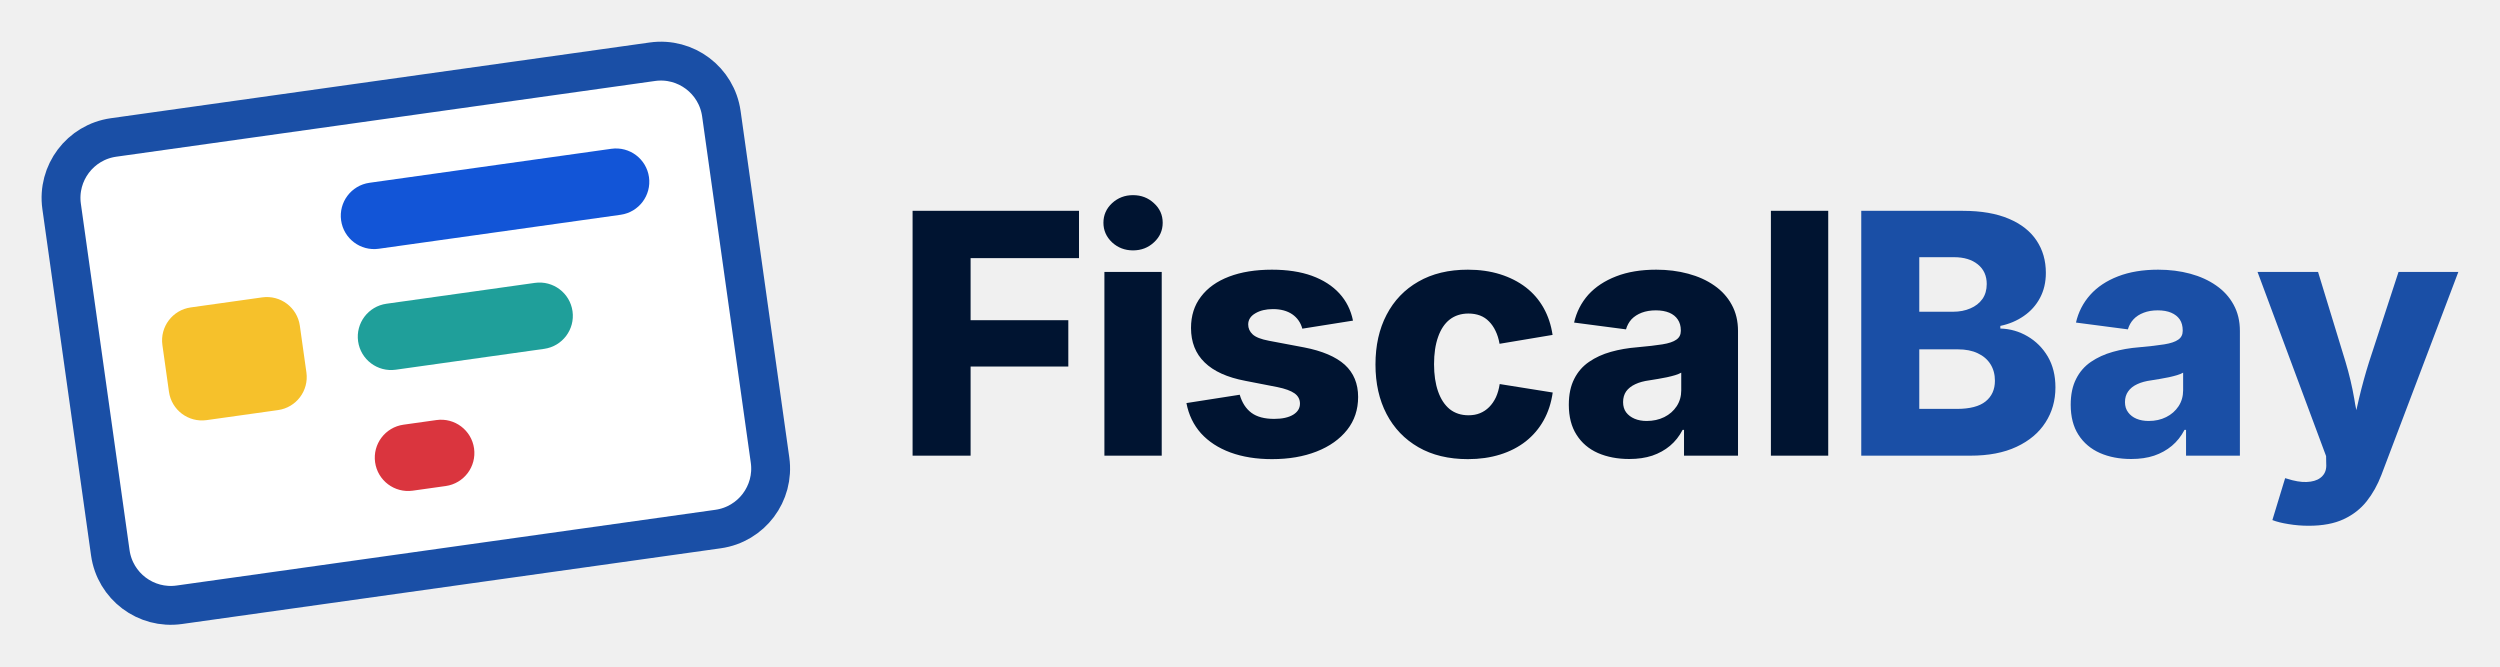
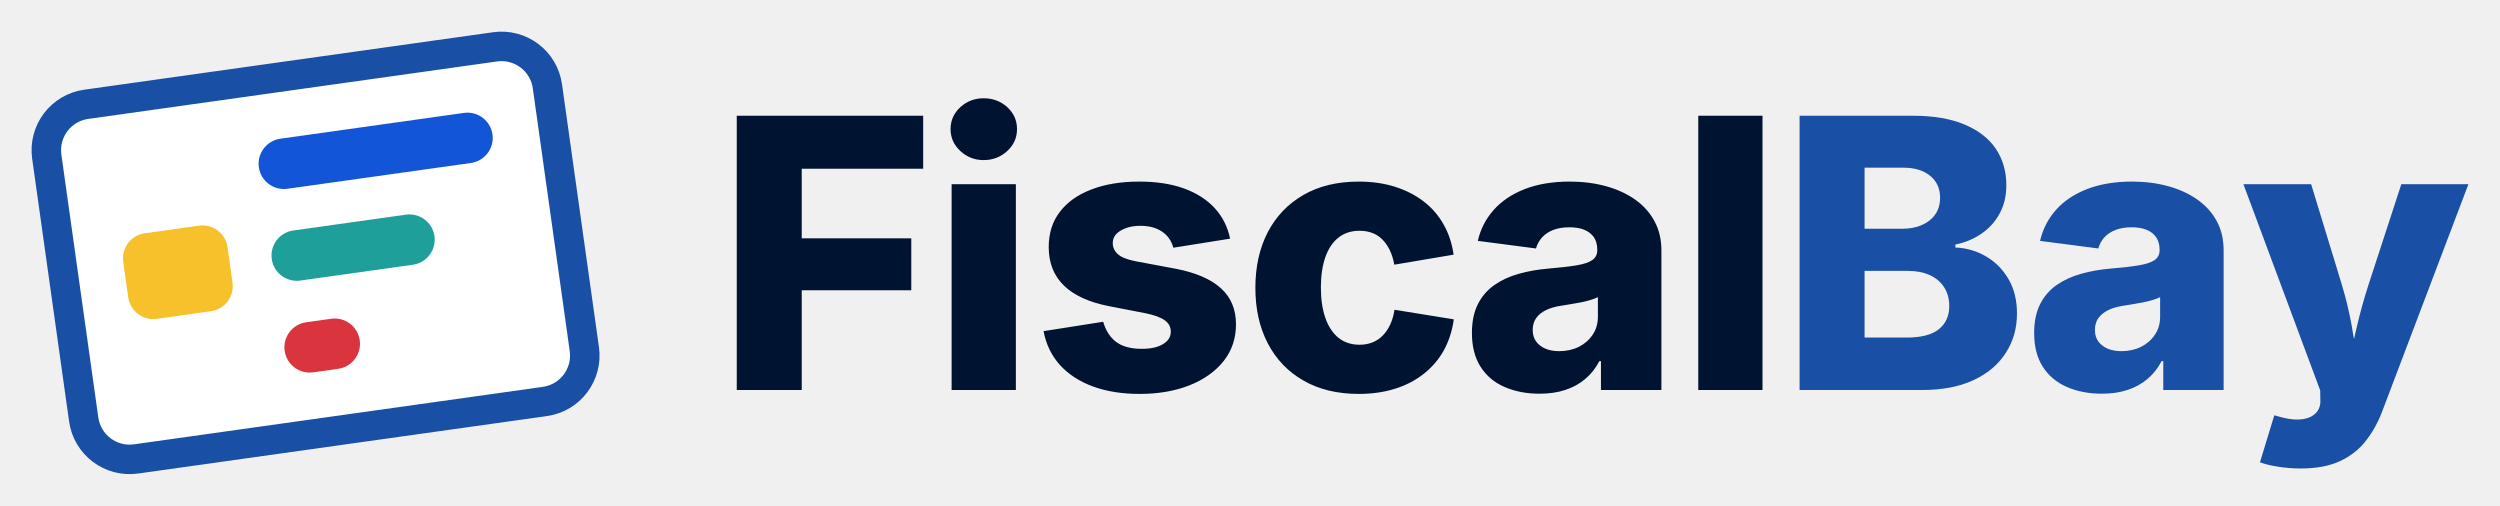
- <svg xmlns="http://www.w3.org/2000/svg" viewBox="-299.6 -240.1 1801.2 480.1">
+ <svg xmlns="http://www.w3.org/2000/svg" viewBox="-299.6 -240.1 2373.6 480.1">
  <g transform="rotate(-8)">
    <rect x="-240" y="-170" width="480" height="340" rx="44" fill="#FFFFFF" stroke="#1A4FA6" stroke-width="28" />
    <rect x="-182" y="-41" width="100" height="82" rx="24" fill="#F6C12B" />
    <rect x="-42" y="-112" width="224" height="48" rx="24" fill="#1255D7" />
    <rect x="-42" y="-24" width="156" height="48" rx="24" fill="#1F9F9A" />
    <rect x="-42" y="64" width="72" height="48" rx="24" fill="#DA353E" />
  </g>
-   <path fill="#001431" d="M399.7 88.2L357.9 88.2L357.9-88.2L477.8-88.2L477.8-54.1L399.7-54.1L399.7-9.4L470.1-9.4L470.1 24.0L399.7 24.0L399.7 88.2ZM537.4 88.2L496.1 88.2L496.1-44.2L537.4-44.2L537.4 88.2ZM516.7-59.7L516.7-59.7Q507.9-59.7 501.6-65.5Q495.4-71.4 495.4-79.6L495.4-79.6Q495.4-87.9 501.6-93.7Q507.9-99.5 516.7-99.5L516.7-99.5Q525.6-99.5 531.8-93.7Q538.1-88.0 538.1-79.6L538.1-79.6Q538.1-71.3 531.8-65.5Q525.6-59.7 516.7-59.7ZM616.9 90.7L616.9 90.7Q600.0 90.7 586.9 85.9Q573.9 81.1 565.7 72.1Q557.6 63.0 555.2 50.3L555.2 50.3L593.6 44.3Q596.1 52.9 602.0 57.3Q607.9 61.7 618.4 61.7L618.4 61.7Q627.1 61.7 632.1 58.7Q637.0 55.7 637.0 50.7L637.0 50.7Q637.0 46.1 633.1 43.3Q629.1 40.5 620.8 38.8L620.8 38.8L597.7 34.3Q578.1 30.6 568.3 21.0Q558.5 11.5 558.5-3.8L558.5-3.8Q558.5-17.1 565.7-26.4Q572.8-35.8 585.9-40.8Q599.0-45.8 616.8-45.8L616.8-45.8Q633.4-45.8 645.6-41.4Q657.9-36.9 665.4-28.7Q672.9-20.5 675.2-9.1L675.2-9.1L638.7-3.3Q636.9-9.9 631.4-13.7Q625.9-17.4 617.5-17.4L617.5-17.4Q610.0-17.4 604.9-14.4Q599.7-11.4 599.7-6.3L599.7-6.3Q599.7-2.2 602.9 0.8Q606.1 3.8 614.6 5.4L614.6 5.4L640.0 10.2Q659.6 14.0 669.3 22.7Q678.9 31.5 678.9 45.9L678.9 45.9Q678.9 59.6 671.0 69.6Q663.0 79.7 649.0 85.2Q635.0 90.7 616.9 90.7ZM758.0 90.7L758.0 90.7Q737.2 90.7 722.3 82.1Q707.4 73.5 699.4 58.2Q691.4 42.9 691.4 22.5L691.4 22.5Q691.4 2.0 699.4-13.3Q707.4-28.7 722.3-37.2Q737.2-45.8 758.0-45.8L758.0-45.8Q770.6-45.8 781.2-42.5Q791.7-39.2 799.7-33.1Q807.6-27.0 812.5-18.3Q817.4-9.6 819.0 1.2L819.0 1.2L780.8 7.6Q779.9 2.4 777.9-1.7Q776.0-5.7 773.2-8.5Q770.4-11.4 766.7-12.8Q762.9-14.2 758.4-14.2L758.4-14.2Q750.5-14.2 744.9-9.9Q739.4-5.6 736.5 2.7Q733.6 10.9 733.6 22.3L733.6 22.3Q733.6 33.6 736.5 41.9Q739.4 50.2 744.9 54.7Q750.5 59.1 758.4 59.1L758.4 59.1Q763.1 59.1 766.7 57.6Q770.4 56.1 773.3 53.2Q776.2 50.3 778.2 46.1Q780.1 41.9 780.9 36.6L780.9 36.6L819.1 42.7Q817.5 53.9 812.6 62.7Q807.7 71.5 799.8 77.8Q791.8 84.1 781.2 87.4Q770.6 90.7 758.0 90.7ZM874.3 90.6L874.3 90.6Q861.6 90.6 851.7 86.3Q841.8 81.9 836.3 73.2Q830.7 64.5 830.7 51.5L830.7 51.5Q830.7 40.5 834.6 32.9Q838.4 25.3 845.3 20.6Q852.1 15.9 861.0 13.4Q869.9 10.9 880.0 10.1L880.0 10.1Q891.2 9.1 898.1 8.0Q905.0 6.9 908.2 4.6Q911.4 2.4 911.4-1.7L911.4-1.7L911.4-2.1Q911.4-6.7 909.2-9.9Q907.1-13.1 903.1-14.8Q899.0-16.5 893.4-16.5L893.4-16.5Q887.7-16.5 883.2-14.8Q878.8-13.1 875.9-10.1Q873.1-7.0 871.9-2.8L871.9-2.8L834.5-7.7Q837.1-19.1 844.7-27.7Q852.4-36.2 864.8-41.0Q877.1-45.8 893.7-45.8L893.7-45.8Q906.0-45.8 916.7-42.9Q927.5-40.0 935.5-34.4Q943.6-28.8 948.1-20.5Q952.6-12.3 952.6-1.7L952.6-1.7L952.6 88.2L913.7 88.2L913.7 69.6L912.7 69.6Q909.1 76.5 903.6 81.1Q898.1 85.7 890.8 88.2Q883.5 90.6 874.3 90.6ZM886.8 63.2L886.8 63.2Q893.8 63.2 899.5 60.4Q905.1 57.6 908.4 52.6Q911.7 47.6 911.7 41.1L911.7 41.1L911.7 28.4Q909.9 29.4 907.3 30.2Q904.6 31.0 901.4 31.7Q898.2 32.3 895.0 32.9Q891.8 33.4 888.9 33.9L888.9 33.9Q882.8 34.7 878.6 36.7Q874.3 38.7 872.0 41.9Q869.8 45.1 869.8 49.6L869.8 49.6Q869.8 54.0 872.0 57.0Q874.3 60.0 878.1 61.6Q881.9 63.2 886.8 63.2ZM976.3-88.2L1017.6-88.2L1017.6 88.2L976.3 88.2L976.3-88.2Z" />
-   <path fill="#1A4FA6" d="M1120.1 88.2L1041.4 88.2L1041.4-88.2L1114.6-88.2Q1134.3-88.2 1147.7-82.5Q1161.0-76.9 1167.7-66.8Q1174.4-56.8 1174.4-43.5L1174.4-43.5Q1174.4-33.4 1170.2-25.5Q1166.0-17.6 1158.6-12.5Q1151.2-7.3 1141.6-5.3L1141.6-5.3L1141.6-3.4Q1152.2-3.1 1161.2 2.2Q1170.3 7.5 1175.8 16.8Q1181.3 26.2 1181.3 39.0L1181.3 39.0Q1181.3 53.2 1174.1 64.3Q1167.0 75.4 1153.3 81.8Q1139.7 88.2 1120.1 88.2L1120.1 88.2ZM1083.2 11.6L1083.2 54.5L1110.2 54.5Q1124.3 54.5 1131.0 49.1Q1137.7 43.7 1137.7 34.2L1137.7 34.2Q1137.7 27.4 1134.5 22.3Q1131.3 17.2 1125.3 14.4Q1119.4 11.6 1111.1 11.6L1111.1 11.6L1083.2 11.6ZM1083.2-54.8L1083.2-15.5L1107.5-15.5Q1114.5-15.5 1120.0-17.9Q1125.5-20.2 1128.7-24.7Q1131.8-29.1 1131.8-35.5L1131.8-35.5Q1131.8-44.4 1125.4-49.6Q1119.0-54.8 1108.2-54.8L1108.2-54.8L1083.2-54.8ZM1235.9 90.6L1235.9 90.6Q1223.2 90.6 1213.4 86.3Q1203.5 81.9 1197.9 73.2Q1192.3 64.5 1192.3 51.5L1192.3 51.5Q1192.3 40.5 1196.2 32.9Q1200.0 25.3 1206.9 20.6Q1213.8 15.9 1222.7 13.4Q1231.5 10.9 1241.6 10.1L1241.6 10.1Q1252.9 9.1 1259.7 8.0Q1266.6 6.9 1269.8 4.6Q1273.0 2.4 1273.0-1.7L1273.0-1.7L1273.0-2.1Q1273.0-6.7 1270.9-9.9Q1268.7-13.1 1264.7-14.8Q1260.7-16.5 1255.0-16.5L1255.0-16.5Q1249.3-16.5 1244.9-14.8Q1240.4-13.1 1237.6-10.1Q1234.7-7.0 1233.5-2.8L1233.5-2.8L1196.1-7.7Q1198.7-19.1 1206.4-27.7Q1214.0-36.2 1226.4-41.0Q1238.8-45.8 1255.3-45.8L1255.3-45.8Q1267.7-45.8 1278.4-42.9Q1289.1-40.0 1297.1-34.4Q1305.2-28.8 1309.7-20.5Q1314.2-12.3 1314.2-1.7L1314.2-1.7L1314.2 88.2L1275.4 88.2L1275.4 69.6L1274.3 69.6Q1270.7 76.5 1265.2 81.1Q1259.7 85.7 1252.4 88.2Q1245.2 90.6 1235.9 90.6ZM1248.5 63.2L1248.5 63.2Q1255.5 63.2 1261.1 60.4Q1266.7 57.6 1270.0 52.6Q1273.3 47.6 1273.3 41.1L1273.3 41.1L1273.3 28.4Q1271.6 29.4 1268.9 30.2Q1266.2 31.0 1263.0 31.7Q1259.8 32.3 1256.6 32.9Q1253.4 33.4 1250.5 33.9L1250.5 33.9Q1244.4 34.7 1240.2 36.7Q1235.9 38.7 1233.7 41.9Q1231.4 45.1 1231.4 49.6L1231.4 49.6Q1231.4 54.0 1233.7 57.0Q1235.9 60.0 1239.7 61.6Q1243.5 63.2 1248.5 63.2ZM1337.6 134.6L1337.6 134.6L1346.8 104.4L1352.0 105.9Q1359.5 107.8 1365.1 106.9Q1370.7 106.1 1373.7 102.8Q1376.8 99.5 1376.4 94.0L1376.4 94.0L1376.3 88.5L1326.9-44.2L1370.5-44.2L1390.3 20.6Q1394.3 33.9 1396.6 47.2L1396.6 47.2Q1397.2 51.3 1398.1 55.4L1398.1 55.4Q1399.0 51.2 1400.0 47.1L1400.0 47.1Q1403.2 33.6 1407.3 20.6L1407.3 20.6L1428.5-44.2L1471.6-44.2L1416.1 102.2Q1412.0 112.9 1405.5 121.1Q1399.0 129.3 1388.9 134.0Q1378.8 138.7 1363.8 138.7L1363.8 138.7Q1356.3 138.7 1349.2 137.5Q1342.2 136.4 1337.6 134.6Z" />
+   <path fill="#001431" d="M461.6 130.2L399.9 130.2L399.9-130.2L576.9-130.2L576.9-79.9L461.6-79.9L461.6-13.8L565.6-13.8L565.6 35.5L461.6 35.5L461.6 130.2ZM664.9 130.2L603.9 130.2L603.9-65.2L664.9-65.2L664.9 130.2ZM634.3-88.1L634.3-88.1Q621.4-88.1 612.1-96.8Q602.9-105.4 602.9-117.5L602.9-117.5Q602.9-129.7 612.1-138.3Q621.4-146.8 634.3-146.8L634.3-146.8Q647.4-146.8 656.7-138.4Q666.0-129.9 666.0-117.5L666.0-117.5Q666.0-105.2 656.7-96.7Q647.4-88.1 634.3-88.1ZM782.3 133.9L782.3 133.9Q757.3 133.9 738.0 126.8Q718.8 119.7 706.7 106.4Q694.7 93.0 691.2 74.3L691.2 74.3L747.8 65.4Q751.5 78.1 760.2 84.6Q769.0 91.1 784.5 91.1L784.5 91.1Q797.3 91.1 804.6 86.6Q812.0 82.2 812.0 74.8L812.0 74.8Q812.0 68.0 806.1 63.9Q800.3 59.8 788.0 57.3L788.0 57.3L753.9 50.7Q724.9 45.1 710.5 31.0Q696.1 17.0 696.1-5.6L696.1-5.6Q696.1-25.2 706.7-39.0Q717.2-52.8 736.6-60.2Q755.9-67.7 782.1-67.7L782.1-67.7Q806.6-67.7 824.7-61.1Q842.7-54.5 853.8-42.4Q864.9-30.2 868.3-13.5L868.3-13.5L814.4-4.9Q811.8-14.7 803.7-20.2Q795.5-25.7 783.1-25.7L783.1-25.7Q772.1-25.7 764.5-21.2Q756.9-16.8 756.9-9.3L756.9-9.3Q756.9-3.3 761.6 1.1Q766.4 5.6 778.9 8.0L778.9 8.0L816.4 15.0Q845.4 20.6 859.6 33.6Q873.9 46.5 873.9 67.8L873.9 67.8Q873.9 87.9 862.1 102.8Q850.3 117.6 829.6 125.8Q809.0 133.9 782.3 133.9ZM990.5 133.9L990.5 133.9Q959.9 133.9 937.9 121.2Q915.9 108.6 904.1 85.9Q892.3 63.3 892.3 33.2L892.3 33.2Q892.3 3.0 904.1-19.7Q915.9-42.3 937.9-55.0Q959.9-67.7 990.5-67.7L990.5-67.7Q1009.2-67.7 1024.8-62.8Q1040.3-57.9 1052.0-48.9Q1063.8-39.9 1071.0-27.0Q1078.3-14.2 1080.5 1.7L1080.5 1.7L1024.2 11.2Q1022.8 3.5 1020.0-2.4Q1017.1-8.4 1013.0-12.6Q1008.9-16.8 1003.4-18.9Q997.9-21.0 991.2-21.0L991.2-21.0Q979.5-21.0 971.3-14.6Q963.1-8.2 958.8 3.9Q954.5 16.1 954.5 32.9L954.5 32.9Q954.5 49.6 958.8 61.9Q963.1 74.1 971.3 80.7Q979.5 87.2 991.2 87.2L991.2 87.2Q998.0 87.2 1003.4 85.0Q1008.9 82.9 1013.1 78.6Q1017.4 74.3 1020.3 68.1Q1023.2 61.9 1024.4 54.0L1024.4 54.0L1080.7 63.1Q1078.4 79.5 1071.2 92.6Q1063.9 105.6 1052.2 114.8Q1040.5 124.1 1024.9 129.0Q1009.2 133.9 990.5 133.9ZM1162.2 133.7L1162.2 133.7Q1143.5 133.7 1128.9 127.3Q1114.3 121.0 1106.1 108.1Q1097.9 95.3 1097.9 76.0L1097.9 76.0Q1097.9 59.8 1103.6 48.6Q1109.3 37.4 1119.4 30.4Q1129.5 23.4 1142.6 19.8Q1155.8 16.1 1170.6 14.9L1170.6 14.9Q1187.2 13.5 1197.4 11.8Q1207.5 10.1 1212.2 6.8Q1216.9 3.5 1216.9-2.4L1216.9-2.4L1216.9-3.1Q1216.9-10.0 1213.8-14.7Q1210.6-19.4 1204.7-21.9Q1198.8-24.3 1190.4-24.3L1190.4-24.3Q1182.0-24.3 1175.4-21.9Q1168.9-19.4 1164.7-14.9Q1160.5-10.3 1158.7-4.2L1158.7-4.2L1103.5-11.4Q1107.3-28.1 1118.6-40.8Q1129.9-53.5 1148.1-60.6Q1166.4-67.7 1190.9-67.7L1190.9-67.7Q1209.1-67.7 1224.9-63.4Q1240.7-59.1 1252.6-50.8Q1264.5-42.5 1271.1-30.3Q1277.8-18.2 1277.8-2.4L1277.8-2.4L1277.8 130.2L1220.4 130.2L1220.4 102.8L1218.9 102.8Q1213.6 112.9 1205.5 119.7Q1197.4 126.6 1186.6 130.1Q1175.9 133.7 1162.2 133.7ZM1180.7 93.3L1180.7 93.3Q1191.1 93.3 1199.4 89.2Q1207.7 85.0 1212.6 77.6Q1217.5 70.3 1217.5 60.7L1217.5 60.7L1217.5 42.0Q1214.8 43.4 1210.9 44.6Q1207.0 45.8 1202.3 46.8Q1197.5 47.7 1192.8 48.5Q1188.1 49.3 1183.7 50.0L1183.7 50.0Q1174.8 51.2 1168.5 54.2Q1162.2 57.2 1158.9 61.9Q1155.6 66.6 1155.6 73.2L1155.6 73.2Q1155.6 79.7 1158.9 84.2Q1162.2 88.6 1167.8 91.0Q1173.4 93.3 1180.7 93.3ZM1312.8-130.2L1373.8-130.2L1373.8 130.2L1312.8 130.2L1312.8-130.2Z" />
+   <path fill="#1A4FA6" d="M1525.0 130.2L1409.0 130.2L1409.0-130.2L1517.0-130.2Q1546.0-130.2 1565.8-121.8Q1585.5-113.5 1595.4-98.7Q1605.3-83.9 1605.3-64.2L1605.3-64.2Q1605.3-49.3 1599.1-37.7Q1592.9-26.0 1581.9-18.4Q1571.0-10.8 1556.9-7.9L1556.9-7.9L1556.9-5.1Q1572.4-4.5 1585.8 3.2Q1599.2 11.0 1607.3 24.8Q1615.4 38.6 1615.4 57.5L1615.4 57.5Q1615.4 78.5 1604.8 94.9Q1594.3 111.4 1574.2 120.8Q1554.1 130.2 1525.0 130.2L1525.0 130.2ZM1470.7 17.1L1470.7 80.4L1510.5 80.4Q1531.3 80.4 1541.2 72.5Q1551.1 64.5 1551.1 50.5L1551.1 50.5Q1551.1 40.4 1546.4 32.9Q1541.7 25.3 1532.8 21.2Q1524.0 17.1 1511.8 17.1L1511.8 17.1L1470.7 17.1ZM1470.7-80.9L1470.7-22.9L1506.5-22.9Q1516.8-22.9 1525.0-26.4Q1533.1-29.9 1537.7-36.4Q1542.4-43.0 1542.4-52.4L1542.4-52.4Q1542.4-65.6 1532.9-73.2Q1523.5-80.9 1507.6-80.9L1507.6-80.9L1470.7-80.9ZM1696.1 133.7L1696.1 133.7Q1677.4 133.7 1662.8 127.3Q1648.2 121.0 1639.9 108.1Q1631.7 95.3 1631.7 76.0L1631.7 76.0Q1631.7 59.8 1637.4 48.6Q1643.1 37.4 1653.2 30.4Q1663.4 23.4 1676.5 19.8Q1689.6 16.1 1704.4 14.9L1704.4 14.9Q1721.1 13.5 1731.2 11.8Q1741.3 10.1 1746.1 6.8Q1750.8 3.5 1750.8-2.4L1750.8-2.4L1750.8-3.1Q1750.8-10.0 1747.6-14.7Q1744.5-19.4 1738.5-21.9Q1732.6-24.3 1724.2-24.3L1724.2-24.3Q1715.8-24.3 1709.3-21.9Q1702.7-19.4 1698.5-14.9Q1694.3-10.3 1692.6-4.2L1692.6-4.2L1637.3-11.4Q1641.2-28.1 1652.4-40.8Q1663.7-53.5 1682.0-60.6Q1700.3-67.7 1724.7-67.7L1724.7-67.7Q1742.9-67.7 1758.7-63.4Q1774.5-59.1 1786.4-50.8Q1798.3-42.5 1805.0-30.3Q1811.6-18.2 1811.6-2.4L1811.6-2.4L1811.6 130.2L1754.3 130.2L1754.3 102.8L1752.7 102.8Q1747.4 112.9 1739.3 119.7Q1731.2 126.6 1720.4 130.1Q1709.7 133.7 1696.1 133.7ZM1714.6 93.3L1714.6 93.3Q1724.9 93.3 1733.2 89.2Q1741.5 85.0 1746.4 77.6Q1751.3 70.3 1751.3 60.7L1751.3 60.7L1751.3 42.0Q1748.7 43.4 1744.7 44.6Q1740.8 45.8 1736.1 46.8Q1731.4 47.7 1726.6 48.5Q1721.9 49.3 1717.6 50.0L1717.6 50.0Q1708.6 51.2 1702.3 54.2Q1696.1 57.2 1692.7 61.9Q1689.4 66.6 1689.4 73.2L1689.4 73.2Q1689.4 79.7 1692.7 84.2Q1696.1 88.6 1701.6 91.0Q1707.2 93.3 1714.6 93.3ZM1846.1 198.8L1846.1 198.8L1859.7 154.2L1867.4 156.3Q1878.4 159.1 1886.7 157.9Q1895.0 156.6 1899.5 151.7Q1904.0 146.8 1903.4 138.8L1903.4 138.8L1903.3 130.6L1830.4-65.2L1894.7-65.2L1923.9 30.4Q1929.8 50.0 1933.3 69.7L1933.3 69.7Q1934.2 75.7 1935.4 81.8L1935.4 81.8Q1936.8 75.5 1938.2 69.6L1938.2 69.6Q1942.9 49.6 1949.1 30.4L1949.1 30.4L1980.3-65.2L2044.0-65.2L1962.0 150.9Q1956.0 166.6 1946.4 178.7Q1936.8 190.9 1921.9 197.8Q1906.9 204.7 1884.9 204.7L1884.9 204.7Q1873.7 204.7 1863.3 203.0Q1852.9 201.4 1846.1 198.8Z" />
</svg>
